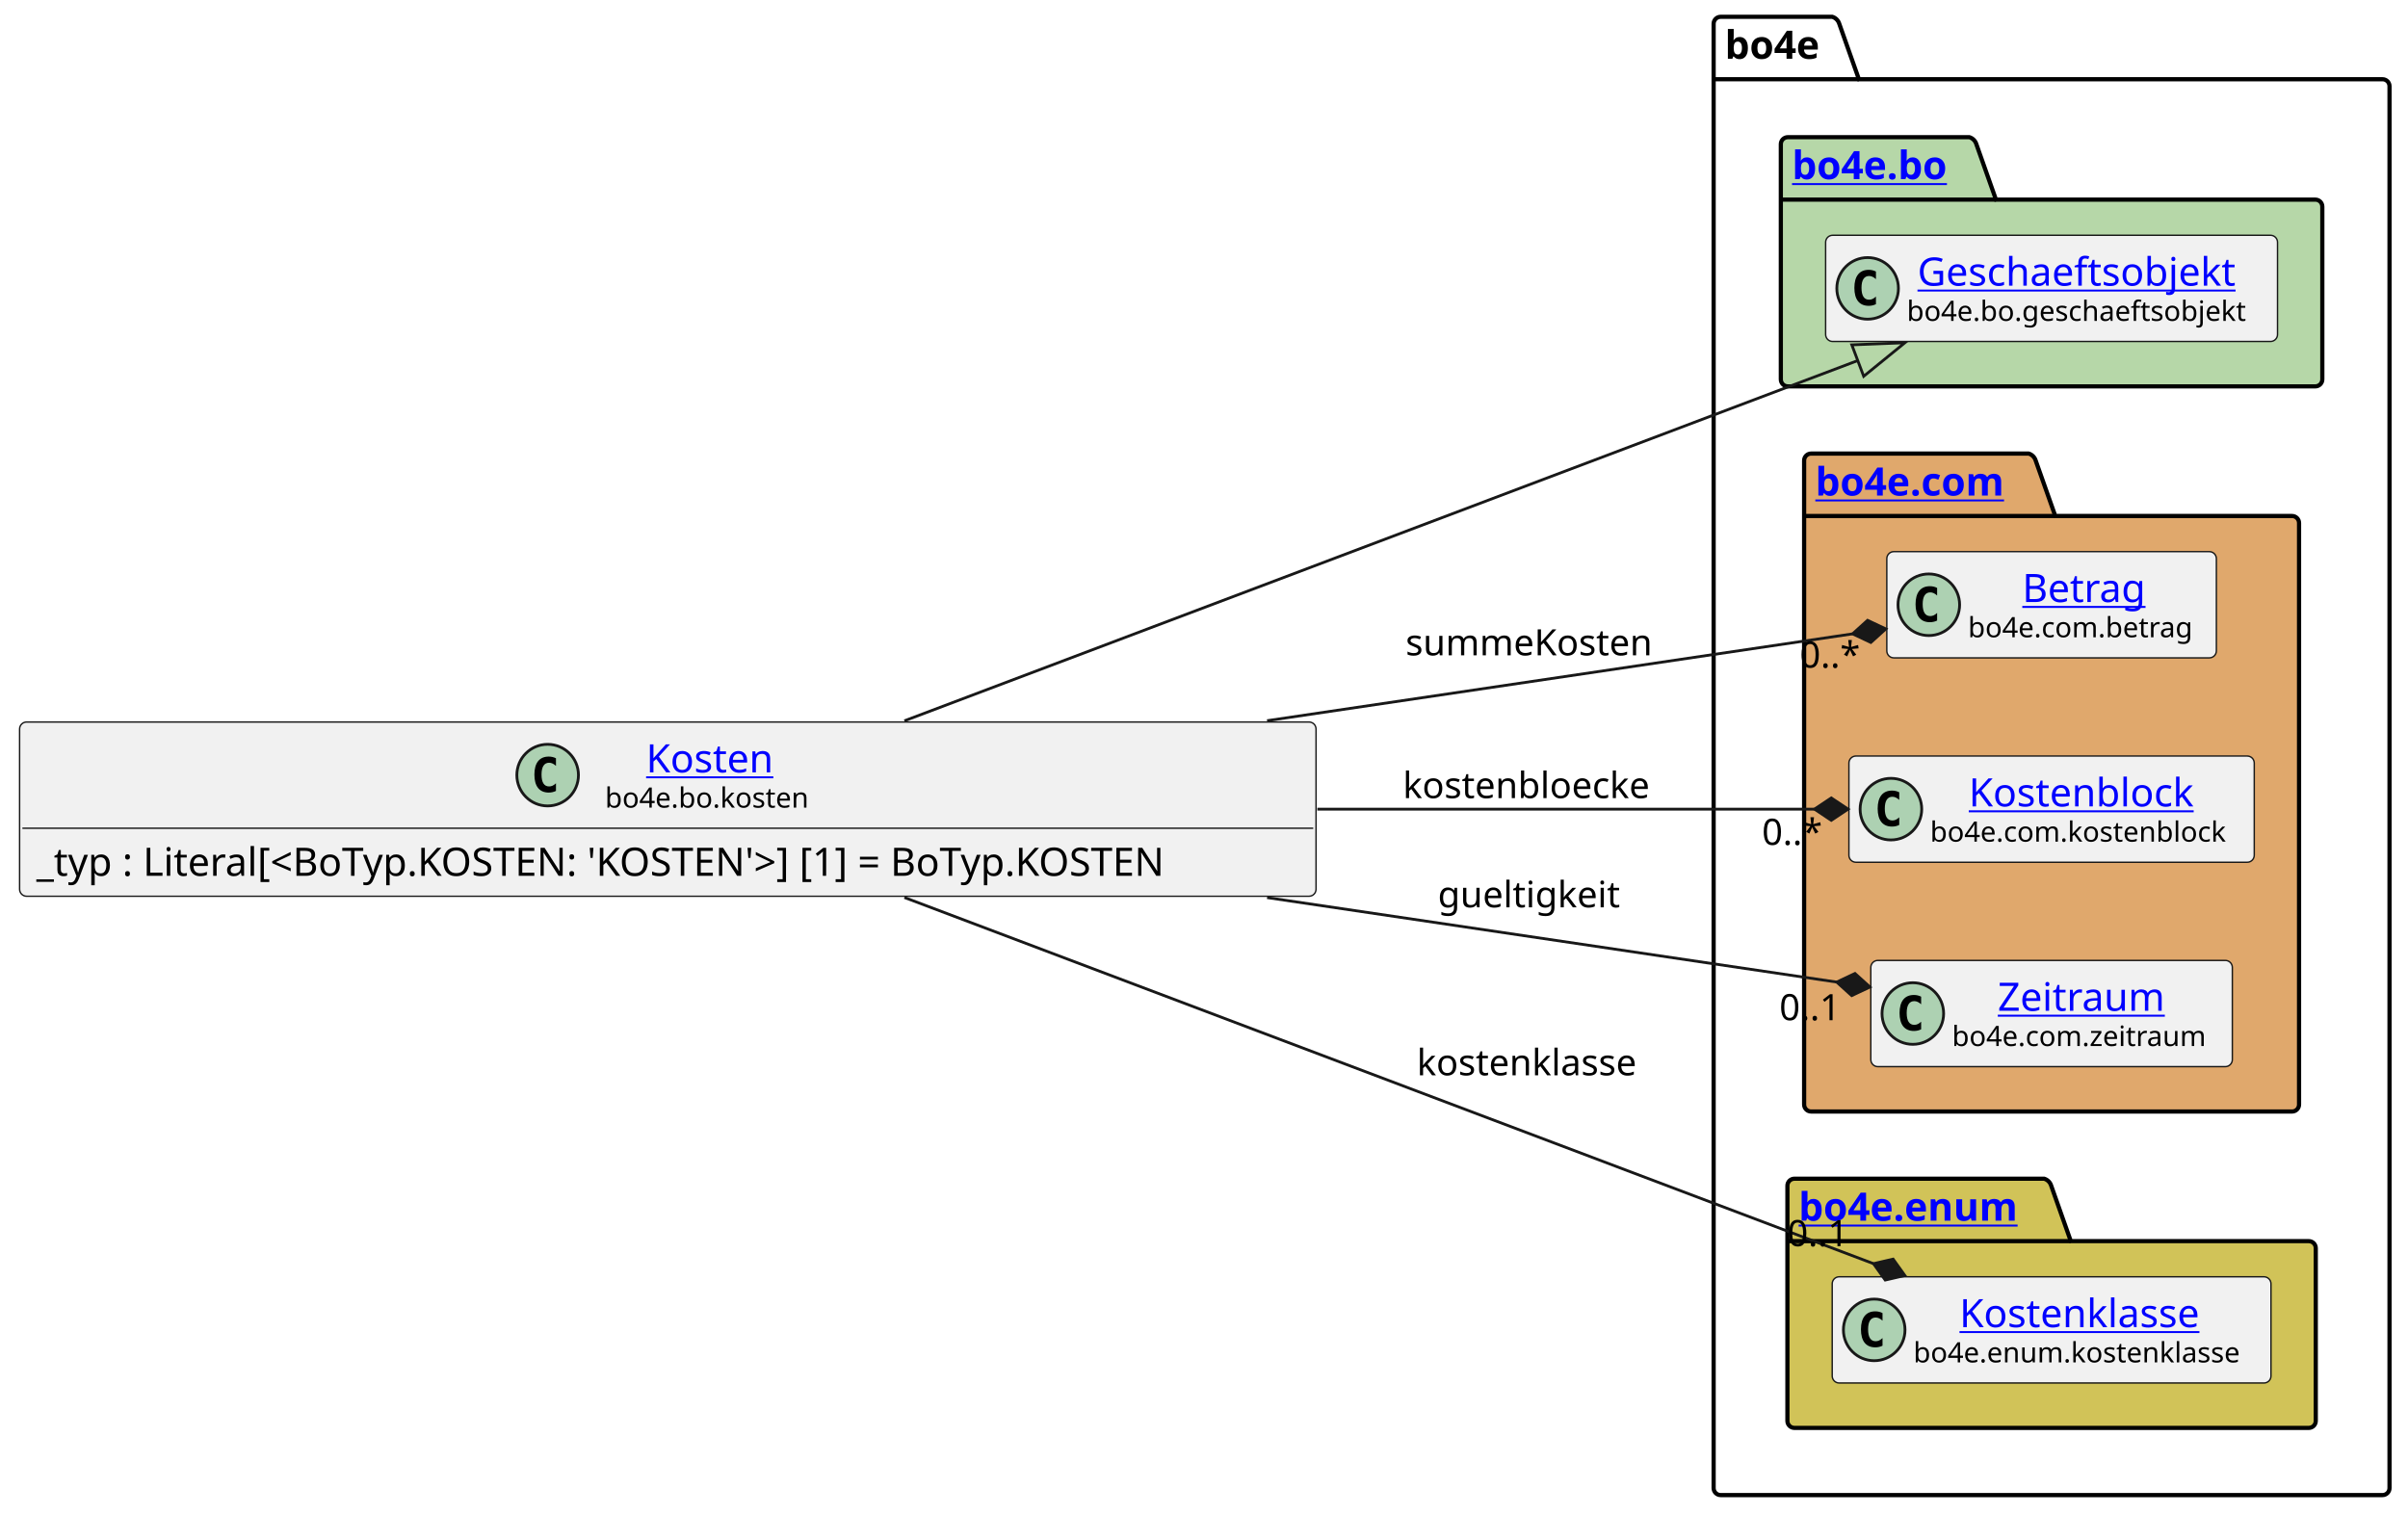
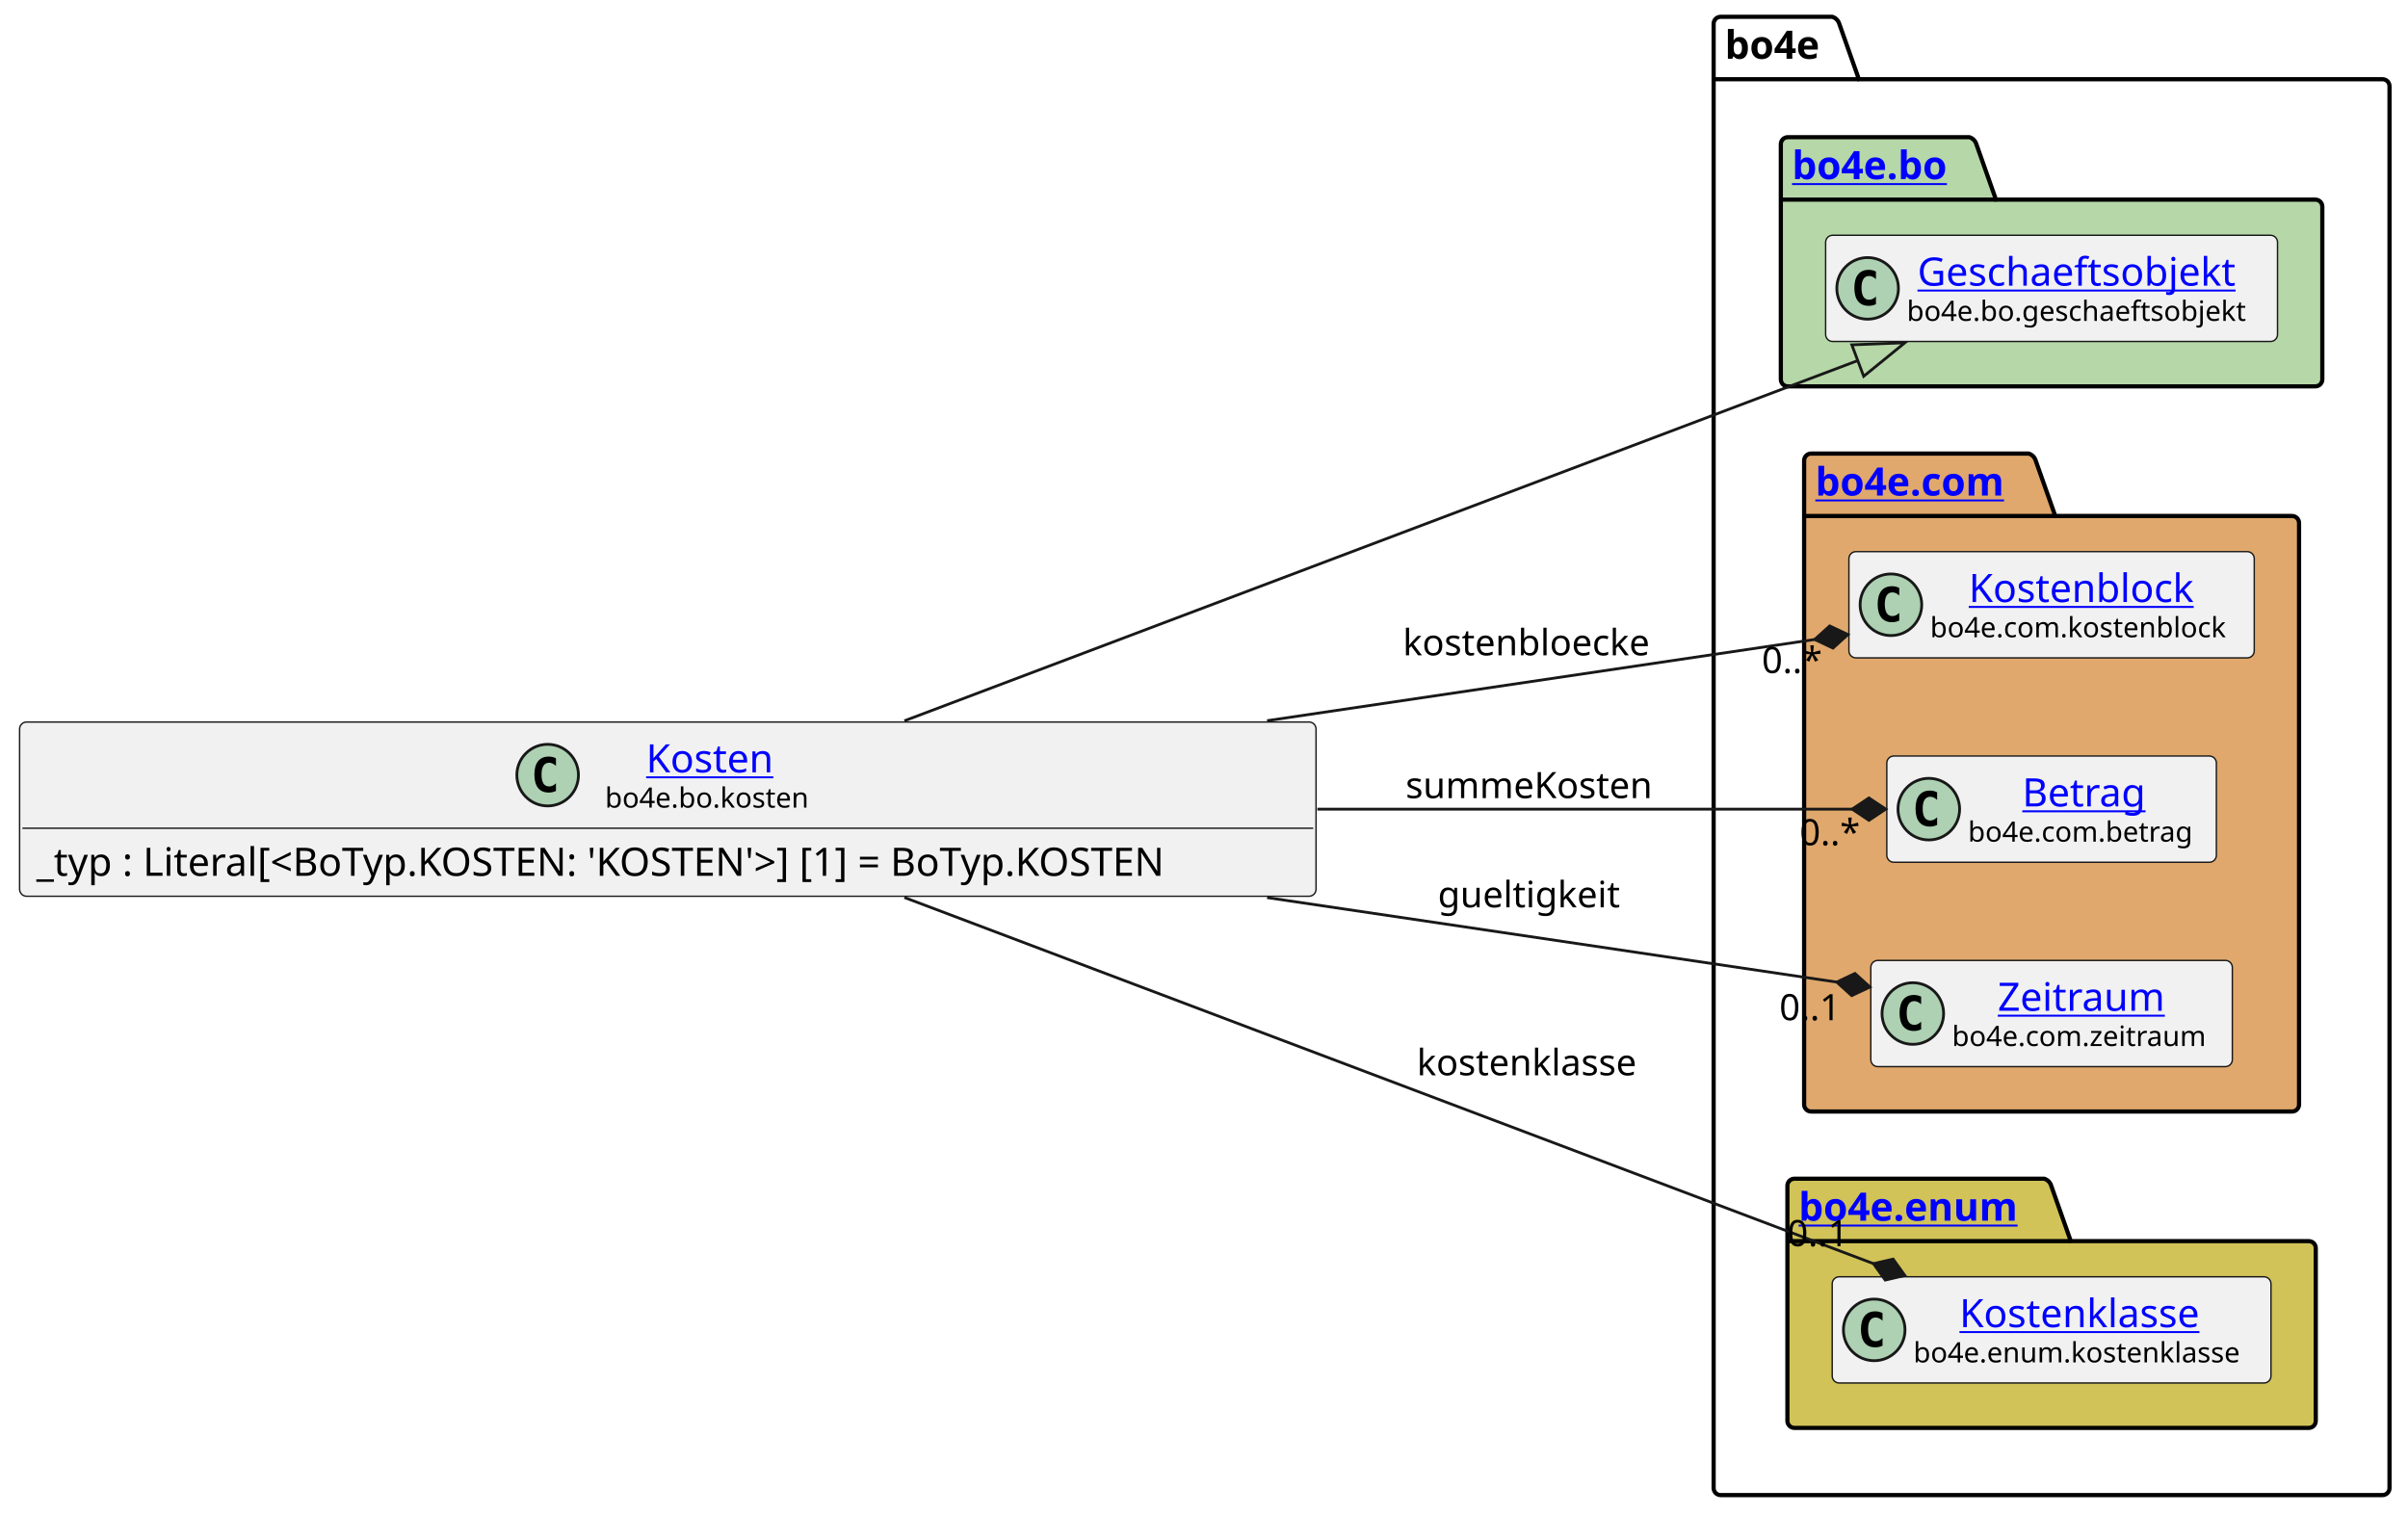
<svg xmlns="http://www.w3.org/2000/svg" xmlns:xlink="http://www.w3.org/1999/xlink" contentStyleType="text/css" data-diagram-type="CLASS" height="541px" preserveAspectRatio="none" style="width:860px;height:541px;background:#FFFFFF;" version="1.1" viewBox="0 0 860 541" width="860px" zoomAndPan="magnify">
  <defs />
  <g>
    <g class="cluster" data-entity="bo4e" data-source-line="8" data-uid="ent0005" id="cluster_bo4e">
      <path d="M614.51,6 L654.386,6 A3.75,3.75 0 0 1 656.886,8.5 L663.886,28.297 L850.9,28.297 A2.5,2.5 0 0 1 853.4,30.797 L853.4,531.5 A2.5,2.5 0 0 1 850.9,534 L614.51,534 A2.5,2.5 0 0 1 612.01,531.5 L612.01,8.5 A2.5,2.5 0 0 1 614.51,6" fill="none" style="stroke:#000000;stroke-width:1.5;" />
      <line style="stroke:#000000;stroke-width:1.5;" x1="612.01" x2="663.886" y1="28.297" y2="28.297" />
      <text fill="#000000" font-family="sans-serif" font-size="14" font-weight="bold" lengthAdjust="spacing" textLength="38.876" x="616.01" y="20.995">bo4e</text>
    </g>
    <g class="cluster" data-entity="bo" data-source-line="7" data-uid="ent0003" id="cluster_bo">
      <path d="M638.51,49 L703.344,49 A3.75,3.75 0 0 1 705.844,51.5 L712.844,71.297 L826.9,71.297 A2.5,2.5 0 0 1 829.4,73.797 L829.4,135.5 A2.5,2.5 0 0 1 826.9,138 L638.51,138 A2.5,2.5 0 0 1 636.01,135.5 L636.01,51.5 A2.5,2.5 0 0 1 638.51,49" fill="#B6D7A8" style="stroke:#000000;stroke-width:1.5;" />
      <line style="stroke:#000000;stroke-width:1.5;" x1="636.01" x2="712.844" y1="71.297" y2="71.297" />
      <a href="file:////home/runner/work/BO4E-python/BO4E-python/docs/../.tox/docs/tmp/html/api/bo4e.bo.html" target="_top" title="file:////home/runner/work/BO4E-python/BO4E-python/docs/../.tox/docs/tmp/html/api/bo4e.bo.html" xlink:actuate="onRequest" xlink:href="file:////home/runner/work/BO4E-python/BO4E-python/docs/../.tox/docs/tmp/html/api/bo4e.bo.html" xlink:show="new" xlink:title="file:////home/runner/work/BO4E-python/BO4E-python/docs/../.tox/docs/tmp/html/api/bo4e.bo.html" xlink:type="simple">
        <text fill="#0000FF" font-family="sans-serif" font-size="14" font-weight="bold" lengthAdjust="spacing" text-decoration="underline" textLength="63.834" x="640.01" y="63.995">bo4e.bo</text>
      </a>
    </g>
    <g class="cluster" data-entity="com" data-source-line="10" data-uid="ent0006" id="cluster_com">
      <path d="M646.83,162 L724.529,162 A3.75,3.75 0 0 1 727.029,164.5 L734.029,184.297 L818.59,184.297 A2.5,2.5 0 0 1 821.09,186.797 L821.09,394.5 A2.5,2.5 0 0 1 818.59,397 L646.83,397 A2.5,2.5 0 0 1 644.33,394.5 L644.33,164.5 A2.5,2.5 0 0 1 646.83,162" fill="#E0A86C" style="stroke:#000000;stroke-width:1.5;" />
      <line style="stroke:#000000;stroke-width:1.5;" x1="644.33" x2="734.029" y1="184.297" y2="184.297" />
      <a href="file:////home/runner/work/BO4E-python/BO4E-python/docs/../.tox/docs/tmp/html/api/bo4e.com.html" target="_top" title="file:////home/runner/work/BO4E-python/BO4E-python/docs/../.tox/docs/tmp/html/api/bo4e.com.html" xlink:actuate="onRequest" xlink:href="file:////home/runner/work/BO4E-python/BO4E-python/docs/../.tox/docs/tmp/html/api/bo4e.com.html" xlink:show="new" xlink:title="file:////home/runner/work/BO4E-python/BO4E-python/docs/../.tox/docs/tmp/html/api/bo4e.com.html" xlink:type="simple">
        <text fill="#0000FF" font-family="sans-serif" font-size="14" font-weight="bold" lengthAdjust="spacing" text-decoration="underline" textLength="76.699" x="648.33" y="176.995">bo4e.com</text>
      </a>
    </g>
    <g class="cluster" data-entity="enum" data-source-line="15" data-uid="ent0010" id="cluster_enum">
      <path d="M640.86,421 L730.071,421 A3.75,3.75 0 0 1 732.571,423.5 L739.571,443.297 L824.56,443.297 A2.5,2.5 0 0 1 827.06,445.797 L827.06,507.5 A2.5,2.5 0 0 1 824.56,510 L640.86,510 A2.5,2.5 0 0 1 638.36,507.5 L638.36,423.5 A2.5,2.5 0 0 1 640.86,421" fill="#D1C358" style="stroke:#000000;stroke-width:1.5;" />
      <line style="stroke:#000000;stroke-width:1.5;" x1="638.36" x2="739.571" y1="443.297" y2="443.297" />
      <a href="file:////home/runner/work/BO4E-python/BO4E-python/docs/../.tox/docs/tmp/html/api/bo4e.enum.html" target="_top" title="file:////home/runner/work/BO4E-python/BO4E-python/docs/../.tox/docs/tmp/html/api/bo4e.enum.html" xlink:actuate="onRequest" xlink:href="file:////home/runner/work/BO4E-python/BO4E-python/docs/../.tox/docs/tmp/html/api/bo4e.enum.html" xlink:show="new" xlink:title="file:////home/runner/work/BO4E-python/BO4E-python/docs/../.tox/docs/tmp/html/api/bo4e.enum.html" xlink:type="simple">
        <text fill="#0000FF" font-family="sans-serif" font-size="14" font-weight="bold" lengthAdjust="spacing" text-decoration="underline" textLength="88.211" x="642.36" y="435.995">bo4e.enum</text>
      </a>
    </g>
    <g class="entity" data-entity="Geschaeftsobjekt" data-source-line="8" data-uid="ent0004" id="entity_Geschaeftsobjekt">
      <rect fill="#F1F1F1" height="37.938" rx="2.5" ry="2.5" style="stroke:#181818;stroke-width:0.5;" width="161.39" x="652.01" y="84.03" />
      <ellipse cx="667.01" cy="102.999" fill="#ADD1B2" rx="11" ry="11" style="stroke:#181818;stroke-width:1;" />
      <path d="M669.979,108.639 Q669.401,108.936 668.76,109.077 Q668.119,109.233 667.416,109.233 Q664.916,109.233 663.588,107.593 Q662.276,105.936 662.276,102.811 Q662.276,99.686 663.588,98.03 Q664.916,96.374 667.416,96.374 Q668.119,96.374 668.76,96.53 Q669.416,96.686 669.979,96.983 L669.979,99.702 Q669.354,99.124 668.76,98.858 Q668.166,98.577 667.541,98.577 Q666.197,98.577 665.51,99.655 Q664.822,100.718 664.822,102.811 Q664.822,104.905 665.51,105.983 Q666.197,107.046 667.541,107.046 Q668.166,107.046 668.76,106.78 Q669.354,106.499 669.979,105.921 L669.979,108.639 Z " fill="#000000" />
      <a href="file:////home/runner/work/BO4E-python/BO4E-python/docs/../.tox/docs/tmp/html/api/bo4e.bo.html#bo4e.bo.geschaeftsobjekt.Geschaeftsobjekt" target="_top" title="file:////home/runner/work/BO4E-python/BO4E-python/docs/../.tox/docs/tmp/html/api/bo4e.bo.html#bo4e.bo.geschaeftsobjekt.Geschaeftsobjekt" xlink:actuate="onRequest" xlink:href="file:////home/runner/work/BO4E-python/BO4E-python/docs/../.tox/docs/tmp/html/api/bo4e.bo.html#bo4e.bo.geschaeftsobjekt.Geschaeftsobjekt" xlink:show="new" xlink:title="file:////home/runner/work/BO4E-python/BO4E-python/docs/../.tox/docs/tmp/html/api/bo4e.bo.html#bo4e.bo.geschaeftsobjekt.Geschaeftsobjekt" xlink:type="simple">
        <text fill="#0000FF" font-family="sans-serif" font-size="14" lengthAdjust="spacing" text-decoration="underline" textLength="121.782" x="684.814" y="102.025">Geschaeftsobjekt</text>
      </a>
      <text fill="#000000" font-family="sans-serif" font-size="10" lengthAdjust="spacing" textLength="129.39" x="681.01" y="114.609">bo4e.bo.geschaeftsobjekt</text>
    </g>
-     <g class="entity" data-entity="Betrag" data-source-line="11" data-uid="ent0007" id="entity_Betrag">
-       <rect fill="#F1F1F1" height="37.938" rx="2.5" ry="2.5" style="stroke:#181818;stroke-width:0.5;" width="117.703" x="673.86" y="197.03" />
-       <ellipse cx="688.86" cy="215.999" fill="#ADD1B2" rx="11" ry="11" style="stroke:#181818;stroke-width:1;" />
-       <path d="M691.829,221.639 Q691.251,221.936 690.61,222.077 Q689.969,222.233 689.266,222.233 Q686.766,222.233 685.438,220.593 Q684.126,218.936 684.126,215.811 Q684.126,212.686 685.438,211.03 Q686.766,209.374 689.266,209.374 Q689.969,209.374 690.61,209.53 Q691.266,209.686 691.829,209.983 L691.829,212.702 Q691.204,212.124 690.61,211.858 Q690.016,211.577 689.391,211.577 Q688.048,211.577 687.36,212.655 Q686.673,213.718 686.673,215.811 Q686.673,217.905 687.36,218.983 Q688.048,220.046 689.391,220.046 Q690.016,220.046 690.61,219.78 Q691.204,219.499 691.829,218.921 L691.829,221.639 Z " fill="#000000" />
+     <g class="entity" data-entity="Kostenblock" data-source-line="11" data-uid="ent0007" id="entity_Kostenblock">
+       <rect fill="#F1F1F1" height="37.938" rx="2.5" ry="2.5" style="stroke:#181818;stroke-width:0.5;" width="144.759" x="660.33" y="197.03" />
+       <ellipse cx="675.33" cy="215.999" fill="#ADD1B2" rx="11" ry="11" style="stroke:#181818;stroke-width:1;" />
+       <path d="M678.299,221.639 Q677.721,221.936 677.08,222.077 Q676.439,222.233 675.736,222.233 Q673.236,222.233 671.908,220.593 Q670.596,218.936 670.596,215.811 Q670.596,212.686 671.908,211.03 Q673.236,209.374 675.736,209.374 Q676.439,209.374 677.08,209.53 Q677.736,209.686 678.299,209.983 L678.299,212.702 Q677.674,212.124 677.08,211.858 Q676.486,211.577 675.861,211.577 Q674.518,211.577 673.83,212.655 Q673.143,213.718 673.143,215.811 Q673.143,217.905 673.83,218.983 Q674.518,220.046 675.861,220.046 Q676.486,220.046 677.08,219.78 Q677.674,219.499 678.299,218.921 L678.299,221.639 Z " fill="#000000" />
+       <a href="file:////home/runner/work/BO4E-python/BO4E-python/docs/../.tox/docs/tmp/html/api/bo4e.com.html#bo4e.com.kostenblock.Kostenblock" target="_top" title="file:////home/runner/work/BO4E-python/BO4E-python/docs/../.tox/docs/tmp/html/api/bo4e.com.html#bo4e.com.kostenblock.Kostenblock" xlink:actuate="onRequest" xlink:href="file:////home/runner/work/BO4E-python/BO4E-python/docs/../.tox/docs/tmp/html/api/bo4e.com.html#bo4e.com.kostenblock.Kostenblock" xlink:show="new" xlink:title="file:////home/runner/work/BO4E-python/BO4E-python/docs/../.tox/docs/tmp/html/api/bo4e.com.html#bo4e.com.kostenblock.Kostenblock" xlink:type="simple">
+         <text fill="#0000FF" font-family="sans-serif" font-size="14" lengthAdjust="spacing" text-decoration="underline" textLength="85.162" x="703.128" y="215.025">Kostenblock</text>
+       </a>
+       <text fill="#000000" font-family="sans-serif" font-size="10" lengthAdjust="spacing" textLength="112.759" x="689.33" y="227.609">bo4e.com.kostenblock</text>
+     </g>
+     <g class="entity" data-entity="Betrag" data-source-line="12" data-uid="ent0008" id="entity_Betrag">
+       <rect fill="#F1F1F1" height="37.938" rx="2.5" ry="2.5" style="stroke:#181818;stroke-width:0.5;" width="117.703" x="673.86" y="270.03" />
+       <ellipse cx="688.86" cy="288.999" fill="#ADD1B2" rx="11" ry="11" style="stroke:#181818;stroke-width:1;" />
+       <path d="M691.829,294.639 Q691.251,294.936 690.61,295.077 Q689.969,295.233 689.266,295.233 Q686.766,295.233 685.438,293.592 Q684.126,291.936 684.126,288.811 Q684.126,285.686 685.438,284.03 Q686.766,282.374 689.266,282.374 Q689.969,282.374 690.61,282.53 Q691.266,282.686 691.829,282.983 L691.829,285.702 Q691.204,285.124 690.61,284.858 Q690.016,284.577 689.391,284.577 Q688.048,284.577 687.36,285.655 Q686.673,286.717 686.673,288.811 Q686.673,290.905 687.36,291.983 Q688.048,293.046 689.391,293.046 Q690.016,293.046 690.61,292.78 Q691.204,292.499 691.829,291.921 L691.829,294.639 Z " fill="#000000" />
      <a href="file:////home/runner/work/BO4E-python/BO4E-python/docs/../.tox/docs/tmp/html/api/bo4e.com.html#bo4e.com.betrag.Betrag" target="_top" title="file:////home/runner/work/BO4E-python/BO4E-python/docs/../.tox/docs/tmp/html/api/bo4e.com.html#bo4e.com.betrag.Betrag" xlink:actuate="onRequest" xlink:href="file:////home/runner/work/BO4E-python/BO4E-python/docs/../.tox/docs/tmp/html/api/bo4e.com.html#bo4e.com.betrag.Betrag" xlink:show="new" xlink:title="file:////home/runner/work/BO4E-python/BO4E-python/docs/../.tox/docs/tmp/html/api/bo4e.com.html#bo4e.com.betrag.Betrag" xlink:type="simple">
-         <text fill="#0000FF" font-family="sans-serif" font-size="14" lengthAdjust="spacing" text-decoration="underline" textLength="46.929" x="722.247" y="215.025">Betrag</text>
+         <text fill="#0000FF" font-family="sans-serif" font-size="14" lengthAdjust="spacing" text-decoration="underline" textLength="46.929" x="722.247" y="288.025">Betrag</text>
      </a>
-       <text fill="#000000" font-family="sans-serif" font-size="10" lengthAdjust="spacing" textLength="85.703" x="702.86" y="227.609">bo4e.com.betrag</text>
-     </g>
-     <g class="entity" data-entity="Kostenblock" data-source-line="12" data-uid="ent0008" id="entity_Kostenblock">
-       <rect fill="#F1F1F1" height="37.938" rx="2.5" ry="2.5" style="stroke:#181818;stroke-width:0.5;" width="144.759" x="660.33" y="270.03" />
-       <ellipse cx="675.33" cy="288.999" fill="#ADD1B2" rx="11" ry="11" style="stroke:#181818;stroke-width:1;" />
-       <path d="M678.299,294.639 Q677.721,294.936 677.08,295.077 Q676.439,295.233 675.736,295.233 Q673.236,295.233 671.908,293.592 Q670.596,291.936 670.596,288.811 Q670.596,285.686 671.908,284.03 Q673.236,282.374 675.736,282.374 Q676.439,282.374 677.08,282.53 Q677.736,282.686 678.299,282.983 L678.299,285.702 Q677.674,285.124 677.08,284.858 Q676.486,284.577 675.861,284.577 Q674.518,284.577 673.83,285.655 Q673.143,286.717 673.143,288.811 Q673.143,290.905 673.83,291.983 Q674.518,293.046 675.861,293.046 Q676.486,293.046 677.08,292.78 Q677.674,292.499 678.299,291.921 L678.299,294.639 Z " fill="#000000" />
-       <a href="file:////home/runner/work/BO4E-python/BO4E-python/docs/../.tox/docs/tmp/html/api/bo4e.com.html#bo4e.com.kostenblock.Kostenblock" target="_top" title="file:////home/runner/work/BO4E-python/BO4E-python/docs/../.tox/docs/tmp/html/api/bo4e.com.html#bo4e.com.kostenblock.Kostenblock" xlink:actuate="onRequest" xlink:href="file:////home/runner/work/BO4E-python/BO4E-python/docs/../.tox/docs/tmp/html/api/bo4e.com.html#bo4e.com.kostenblock.Kostenblock" xlink:show="new" xlink:title="file:////home/runner/work/BO4E-python/BO4E-python/docs/../.tox/docs/tmp/html/api/bo4e.com.html#bo4e.com.kostenblock.Kostenblock" xlink:type="simple">
-         <text fill="#0000FF" font-family="sans-serif" font-size="14" lengthAdjust="spacing" text-decoration="underline" textLength="85.162" x="703.128" y="288.025">Kostenblock</text>
-       </a>
-       <text fill="#000000" font-family="sans-serif" font-size="10" lengthAdjust="spacing" textLength="112.759" x="689.33" y="300.609">bo4e.com.kostenblock</text>
+       <text fill="#000000" font-family="sans-serif" font-size="10" lengthAdjust="spacing" textLength="85.703" x="702.86" y="300.609">bo4e.com.betrag</text>
    </g>
    <g class="entity" data-entity="Zeitraum" data-source-line="13" data-uid="ent0009" id="entity_Zeitraum">
      <rect fill="#F1F1F1" height="37.938" rx="2.5" ry="2.5" style="stroke:#181818;stroke-width:0.5;" width="129.114" x="668.15" y="343.03" />
      <ellipse cx="683.15" cy="361.999" fill="#ADD1B2" rx="11" ry="11" style="stroke:#181818;stroke-width:1;" />
      <path d="M686.119,367.639 Q685.541,367.936 684.9,368.077 Q684.259,368.233 683.556,368.233 Q681.056,368.233 679.728,366.592 Q678.416,364.936 678.416,361.811 Q678.416,358.686 679.728,357.03 Q681.056,355.374 683.556,355.374 Q684.259,355.374 684.9,355.53 Q685.556,355.686 686.119,355.983 L686.119,358.702 Q685.494,358.124 684.9,357.858 Q684.306,357.577 683.681,357.577 Q682.337,357.577 681.65,358.655 Q680.962,359.717 680.962,361.811 Q680.962,363.905 681.65,364.983 Q682.337,366.046 683.681,366.046 Q684.306,366.046 684.9,365.78 Q685.494,365.499 686.119,364.921 L686.119,367.639 Z " fill="#000000" />
      <a href="file:////home/runner/work/BO4E-python/BO4E-python/docs/../.tox/docs/tmp/html/api/bo4e.com.html#bo4e.com.zeitraum.Zeitraum" target="_top" title="file:////home/runner/work/BO4E-python/BO4E-python/docs/../.tox/docs/tmp/html/api/bo4e.com.html#bo4e.com.zeitraum.Zeitraum" xlink:actuate="onRequest" xlink:href="file:////home/runner/work/BO4E-python/BO4E-python/docs/../.tox/docs/tmp/html/api/bo4e.com.html#bo4e.com.zeitraum.Zeitraum" xlink:show="new" xlink:title="file:////home/runner/work/BO4E-python/BO4E-python/docs/../.tox/docs/tmp/html/api/bo4e.com.html#bo4e.com.zeitraum.Zeitraum" xlink:type="simple">
        <text fill="#0000FF" font-family="sans-serif" font-size="14" lengthAdjust="spacing" text-decoration="underline" textLength="64.429" x="713.493" y="361.025">Zeitraum</text>
      </a>
      <text fill="#000000" font-family="sans-serif" font-size="10" lengthAdjust="spacing" textLength="97.114" x="697.15" y="373.609">bo4e.com.zeitraum</text>
    </g>
    <g class="entity" data-entity="Kostenklasse" data-source-line="16" data-uid="ent0011" id="entity_Kostenklasse">
      <rect fill="#F1F1F1" height="37.938" rx="2.5" ry="2.5" style="stroke:#181818;stroke-width:0.5;" width="156.707" x="654.36" y="456.03" />
      <ellipse cx="669.36" cy="474.999" fill="#ADD1B2" rx="11" ry="11" style="stroke:#181818;stroke-width:1;" />
      <path d="M672.329,480.639 Q671.751,480.936 671.11,481.077 Q670.469,481.233 669.766,481.233 Q667.266,481.233 665.938,479.592 Q664.626,477.936 664.626,474.811 Q664.626,471.686 665.938,470.03 Q667.266,468.374 669.766,468.374 Q670.469,468.374 671.11,468.53 Q671.766,468.686 672.329,468.983 L672.329,471.702 Q671.704,471.124 671.11,470.858 Q670.516,470.577 669.891,470.577 Q668.548,470.577 667.86,471.655 Q667.173,472.717 667.173,474.811 Q667.173,476.905 667.86,477.983 Q668.548,479.046 669.891,479.046 Q670.516,479.046 671.11,478.78 Q671.704,478.499 672.329,477.921 L672.329,480.639 Z " fill="#000000" />
      <a href="file:////home/runner/work/BO4E-python/BO4E-python/docs/../.tox/docs/tmp/html/api/bo4e.enum.html#bo4e.enum.kostenklasse.Kostenklasse" target="_top" title="file:////home/runner/work/BO4E-python/BO4E-python/docs/../.tox/docs/tmp/html/api/bo4e.enum.html#bo4e.enum.kostenklasse.Kostenklasse" xlink:actuate="onRequest" xlink:href="file:////home/runner/work/BO4E-python/BO4E-python/docs/../.tox/docs/tmp/html/api/bo4e.enum.html#bo4e.enum.kostenklasse.Kostenklasse" xlink:show="new" xlink:title="file:////home/runner/work/BO4E-python/BO4E-python/docs/../.tox/docs/tmp/html/api/bo4e.enum.html#bo4e.enum.kostenklasse.Kostenklasse" xlink:type="simple">
        <text fill="#0000FF" font-family="sans-serif" font-size="14" lengthAdjust="spacing" text-decoration="underline" textLength="91.793" x="699.817" y="474.025">Kostenklasse</text>
      </a>
      <text fill="#000000" font-family="sans-serif" font-size="10" lengthAdjust="spacing" textLength="124.707" x="683.36" y="486.609">bo4e.enum.kostenklasse</text>
    </g>
    <g class="entity" data-entity="Kosten" data-source-line="3" data-uid="ent0002" id="entity_Kosten">
      <rect fill="#F1F1F1" height="62.234" rx="2.5" ry="2.5" style="stroke:#181818;stroke-width:0.5;" width="463.015" x="7" y="257.88" />
      <ellipse cx="195.59" cy="276.849" fill="#ADD1B2" rx="11" ry="11" style="stroke:#181818;stroke-width:1;" />
      <path d="M198.559,282.489 Q197.981,282.786 197.34,282.927 Q196.7,283.083 195.997,283.083 Q193.497,283.083 192.168,281.442 Q190.856,279.786 190.856,276.661 Q190.856,273.536 192.168,271.88 Q193.497,270.224 195.997,270.224 Q196.7,270.224 197.34,270.38 Q197.997,270.536 198.559,270.833 L198.559,273.552 Q197.934,272.974 197.34,272.708 Q196.747,272.427 196.122,272.427 Q194.778,272.427 194.09,273.505 Q193.403,274.567 193.403,276.661 Q193.403,278.755 194.09,279.833 Q194.778,280.896 196.122,280.896 Q196.747,280.896 197.34,280.63 Q197.934,280.349 198.559,279.771 L198.559,282.489 Z " fill="#000000" />
      <a href="file:////home/runner/work/BO4E-python/BO4E-python/docs/../.tox/docs/tmp/html/api/bo4e.bo.html#bo4e.bo.kosten.Kosten" target="_top" title="file:////home/runner/work/BO4E-python/BO4E-python/docs/../.tox/docs/tmp/html/api/bo4e.bo.html#bo4e.bo.kosten.Kosten" xlink:actuate="onRequest" xlink:href="file:////home/runner/work/BO4E-python/BO4E-python/docs/../.tox/docs/tmp/html/api/bo4e.bo.html#bo4e.bo.kosten.Kosten" xlink:show="new" xlink:title="file:////home/runner/work/BO4E-python/BO4E-python/docs/../.tox/docs/tmp/html/api/bo4e.bo.html#bo4e.bo.kosten.Kosten" xlink:type="simple">
        <text fill="#0000FF" font-family="sans-serif" font-size="14" lengthAdjust="spacing" text-decoration="underline" textLength="48.016" x="230.75" y="275.875">Kosten</text>
      </a>
      <text fill="#000000" font-family="sans-serif" font-size="10" lengthAdjust="spacing" textLength="77.334" x="216.09" y="288.459">bo4e.bo.kosten</text>
      <line style="stroke:#181818;stroke-width:0.5;" x1="8" x2="469.015" y1="295.817" y2="295.817" />
      <text fill="#000000" font-family="sans-serif" font-size="14" lengthAdjust="spacing" textLength="451.015" x="13" y="312.813">_typ : Literal[&lt;BoTyp.KOSTEN: 'KOSTEN'&gt;] [1] = BoTyp.KOSTEN</text>
    </g>
    <g class="link" data-entity-1="Kosten" data-entity-2="Geschaeftsobjekt" data-source-line="19" data-uid="lnk12" id="link_Kosten_Geschaeftsobjekt">
      <path codeLine="19" d="M323,257.45 C425.31,218.79 578.633,160.854 663.482,128.784" fill="none" id="Kosten-to-Geschaeftsobjekt" style="stroke:#181818;stroke-width:1;" />
      <polygon fill="none" points="680.32,122.42,661.361,123.171,665.604,134.396,680.32,122.42" style="stroke:#181818;stroke-width:1;" />
    </g>
    <g class="link" data-entity-1="Kosten" data-entity-2="Kostenklasse" data-source-line="20" data-uid="lnk13" id="link_Kosten_Kostenklasse">
      <path codeLine="20" d="M323,320.55 C425.31,359.21 584.245,419.267 669.095,451.337" fill="none" id="Kosten-to-Kostenklasse" style="stroke:#181818;stroke-width:1;" />
      <polygon fill="#181818" points="680.32,455.58,676.122,449.717,669.095,451.337,673.293,457.2,680.32,455.58" style="stroke:#181818;stroke-width:1;" />
      <text fill="#000000" font-family="sans-serif" font-size="13" lengthAdjust="spacing" textLength="84.24" x="506.01" y="384.067">kostenklasse</text>
      <text fill="#000000" font-family="sans-serif" font-size="13" lengthAdjust="spacing" textLength="24.807" x="638.323" y="445.095">0..1</text>
    </g>
    <g class="link" data-entity-1="Kosten" data-entity-2="Zeitraum" data-source-line="21" data-uid="lnk14" id="link_Kosten_Zeitraum">
      <path codeLine="21" d="M452.53,320.59 C530.48,332.15 601.06,342.618 655.97,350.768" fill="none" id="Kosten-to-Zeitraum" style="stroke:#181818;stroke-width:1;" />
      <polygon fill="#181818" points="667.84,352.53,662.492,347.692,655.97,350.768,661.318,355.606,667.84,352.53" style="stroke:#181818;stroke-width:1;" />
      <text fill="#000000" font-family="sans-serif" font-size="13" lengthAdjust="spacing" textLength="69.297" x="513.51" y="324.067">gueltigkeit</text>
      <text fill="#000000" font-family="sans-serif" font-size="13" lengthAdjust="spacing" textLength="24.807" x="635.477" y="364.389">0..1</text>
    </g>
    <g class="link" data-entity-1="Kosten" data-entity-2="Kostenblock" data-source-line="22" data-uid="lnk15" id="link_Kosten_Kostenblock">
-       <path codeLine="22" d="M470.48,289 C539.29,289 597.68,289 648.03,289" fill="none" id="Kosten-to-Kostenblock" style="stroke:#181818;stroke-width:1;" />
-       <polygon fill="#181818" points="660.03,289,654.03,285,648.03,289,654.03,293,660.03,289" style="stroke:#181818;stroke-width:1;" />
-       <text fill="#000000" font-family="sans-serif" font-size="13" lengthAdjust="spacing" textLength="94.079" x="501.01" y="285.067">kostenbloecke</text>
-       <text fill="#000000" font-family="sans-serif" font-size="13" lengthAdjust="spacing" textLength="23.036" x="629.271" y="301.764">0..*</text>
+       <path codeLine="22" d="M452.53,257.41 C526.84,246.39 593.37,236.521 648.11,228.401" fill="none" id="Kosten-to-Kostenblock" style="stroke:#181818;stroke-width:1;" />
+       <polygon fill="#181818" points="659.98,226.64,653.458,223.564,648.11,228.401,654.632,231.477,659.98,226.64" style="stroke:#181818;stroke-width:1;" />
+       <text fill="#000000" font-family="sans-serif" font-size="13" lengthAdjust="spacing" textLength="94.079" x="501.01" y="234.067">kostenbloecke</text>
+       <text fill="#000000" font-family="sans-serif" font-size="13" lengthAdjust="spacing" textLength="23.036" x="629.217" y="240.385">0..*</text>
    </g>
    <g class="link" data-entity-1="Kosten" data-entity-2="Betrag" data-source-line="23" data-uid="lnk16" id="link_Kosten_Betrag">
-       <path codeLine="23" d="M452.53,257.41 C533.2,245.44 606.83,234.521 661.64,226.391" fill="none" id="Kosten-to-Betrag" style="stroke:#181818;stroke-width:1;" />
-       <polygon fill="#181818" points="673.51,224.63,666.988,221.554,661.64,226.391,668.162,229.467,673.51,224.63" style="stroke:#181818;stroke-width:1;" />
-       <text fill="#000000" font-family="sans-serif" font-size="13" lengthAdjust="spacing" textLength="92.923" x="502.01" y="234.067">summeKosten</text>
-       <text fill="#000000" font-family="sans-serif" font-size="13" lengthAdjust="spacing" textLength="23.036" x="642.779" y="238.469">0..*</text>
+       <path codeLine="23" d="M470.48,289 C545.66,289 610.73,289 661.48,289" fill="none" id="Kosten-to-Betrag" style="stroke:#181818;stroke-width:1;" />
+       <polygon fill="#181818" points="673.48,289,667.48,285,661.48,289,667.48,293,673.48,289" style="stroke:#181818;stroke-width:1;" />
+       <text fill="#000000" font-family="sans-serif" font-size="13" lengthAdjust="spacing" textLength="92.923" x="502.01" y="285.067">summeKosten</text>
+       <text fill="#000000" font-family="sans-serif" font-size="13" lengthAdjust="spacing" textLength="23.036" x="642.746" y="301.895">0..*</text>
    </g>
  </g>
</svg>
